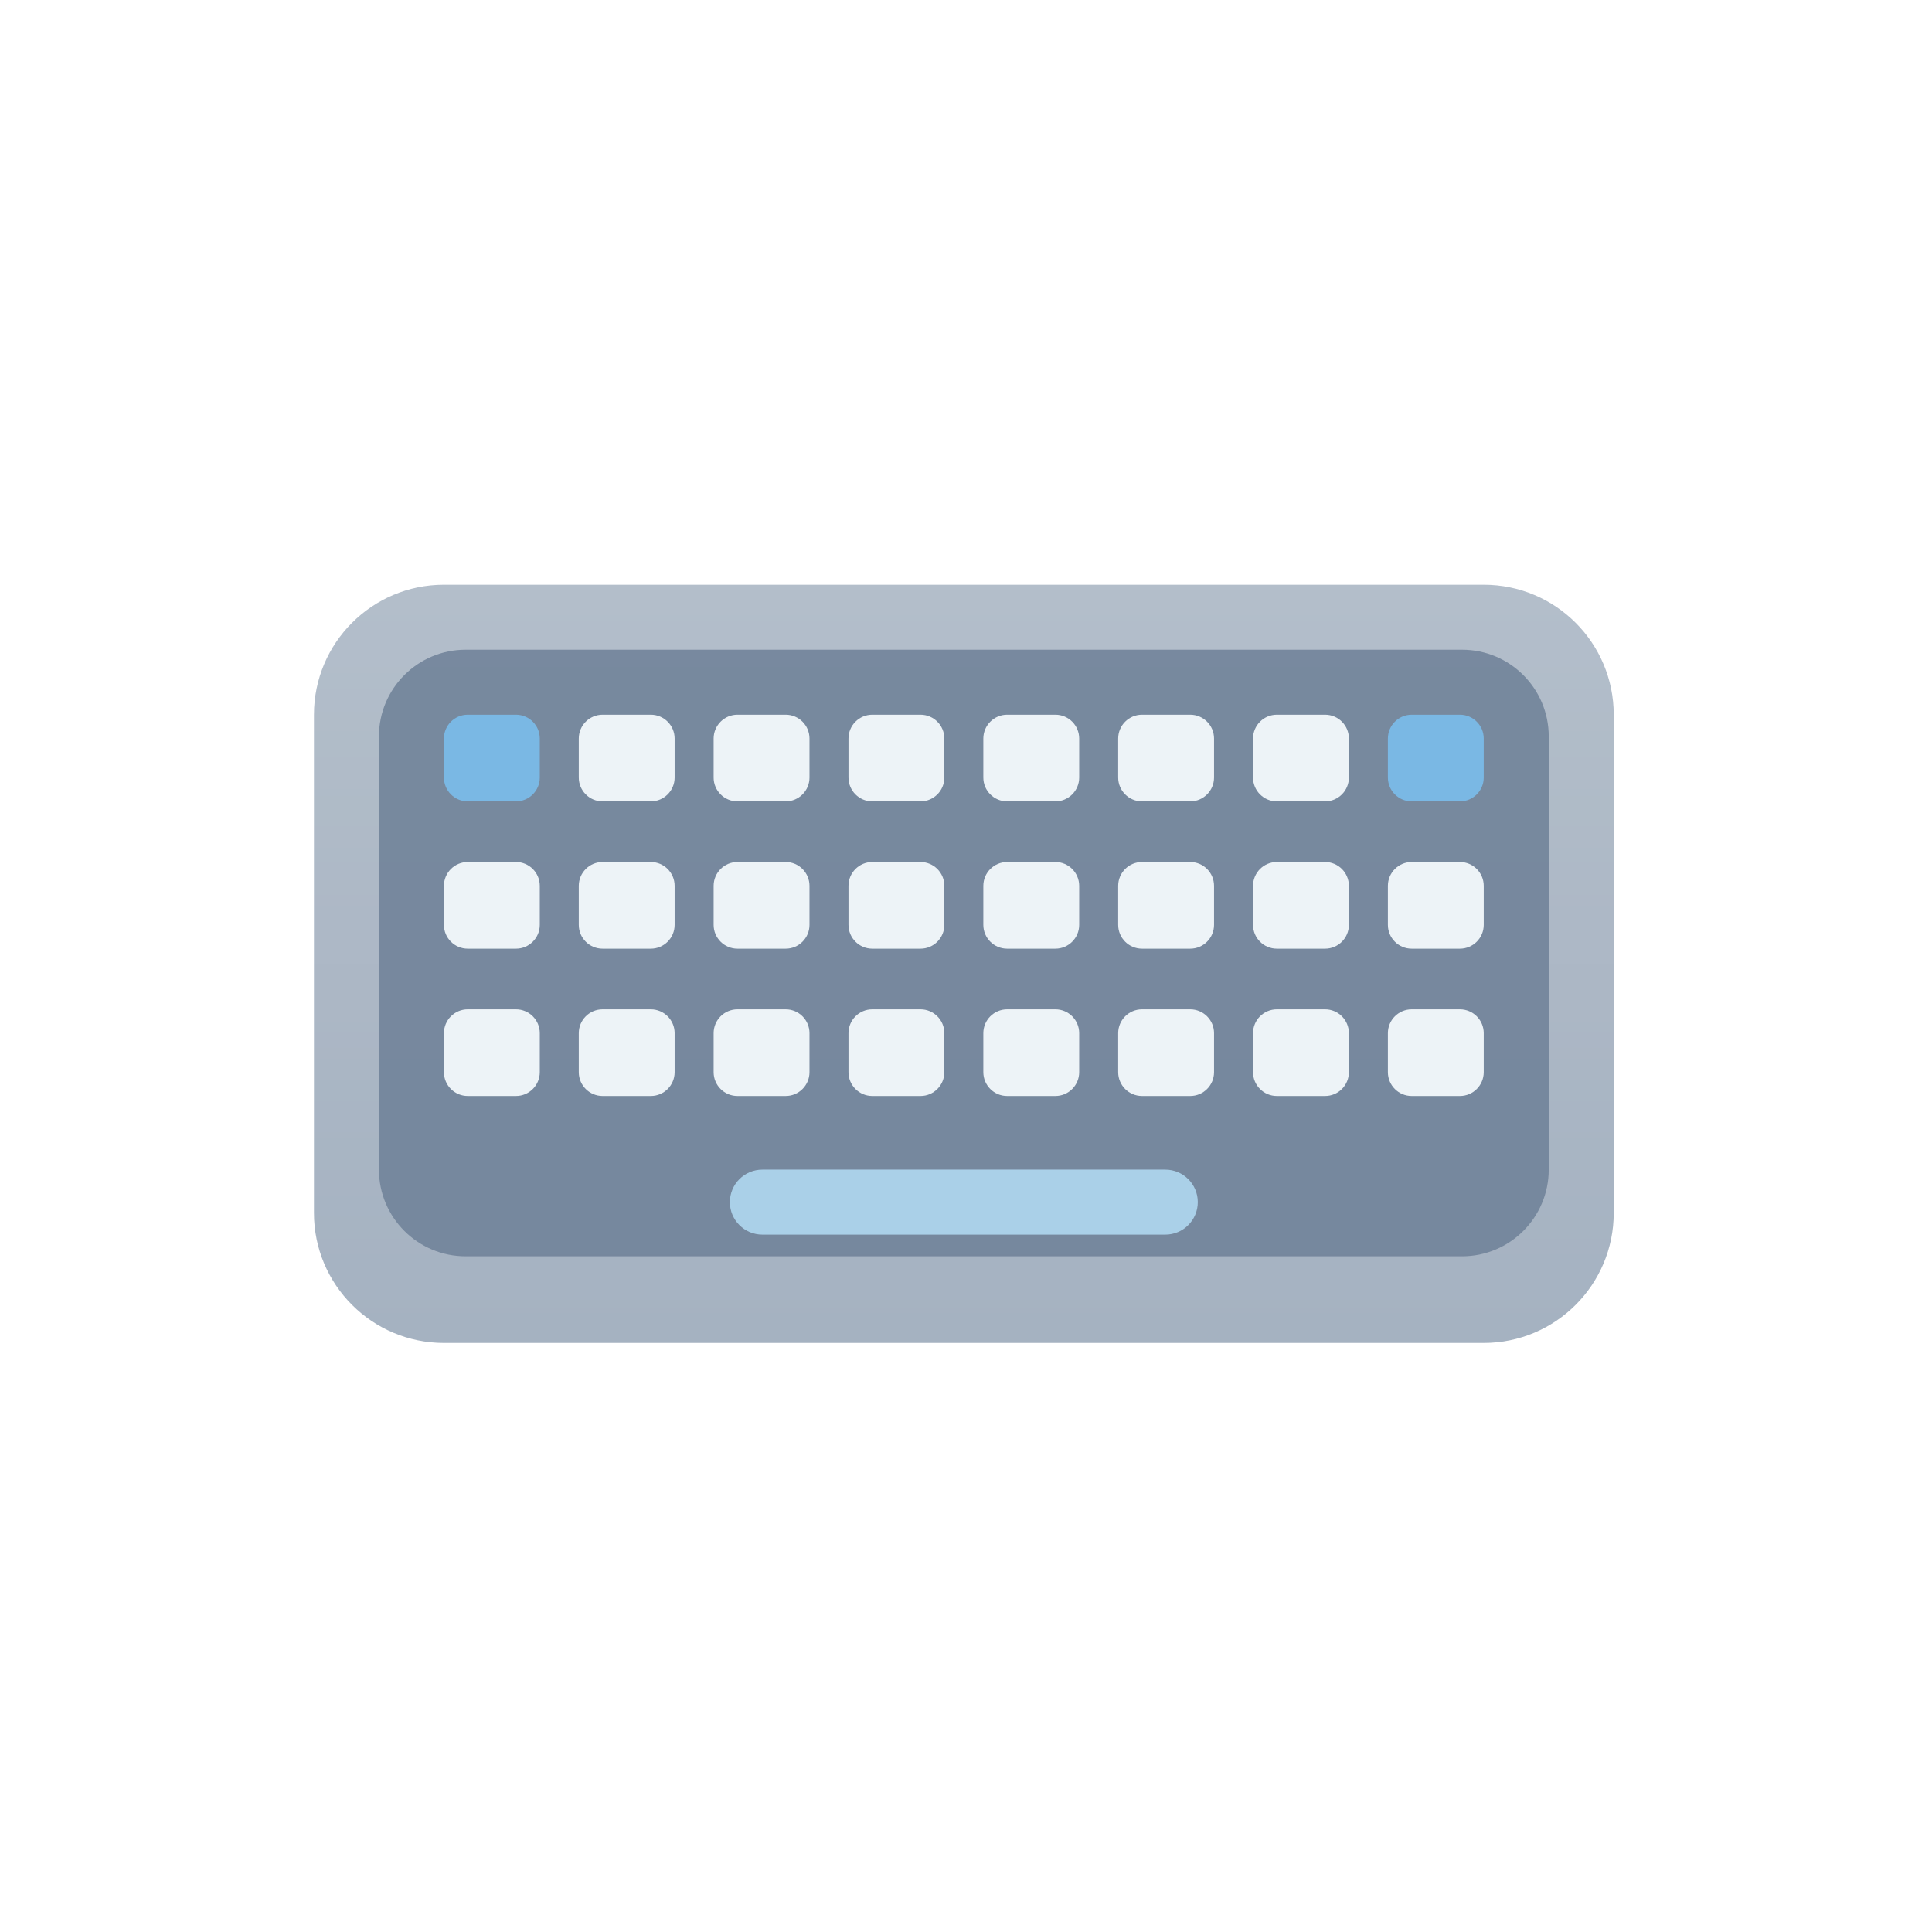
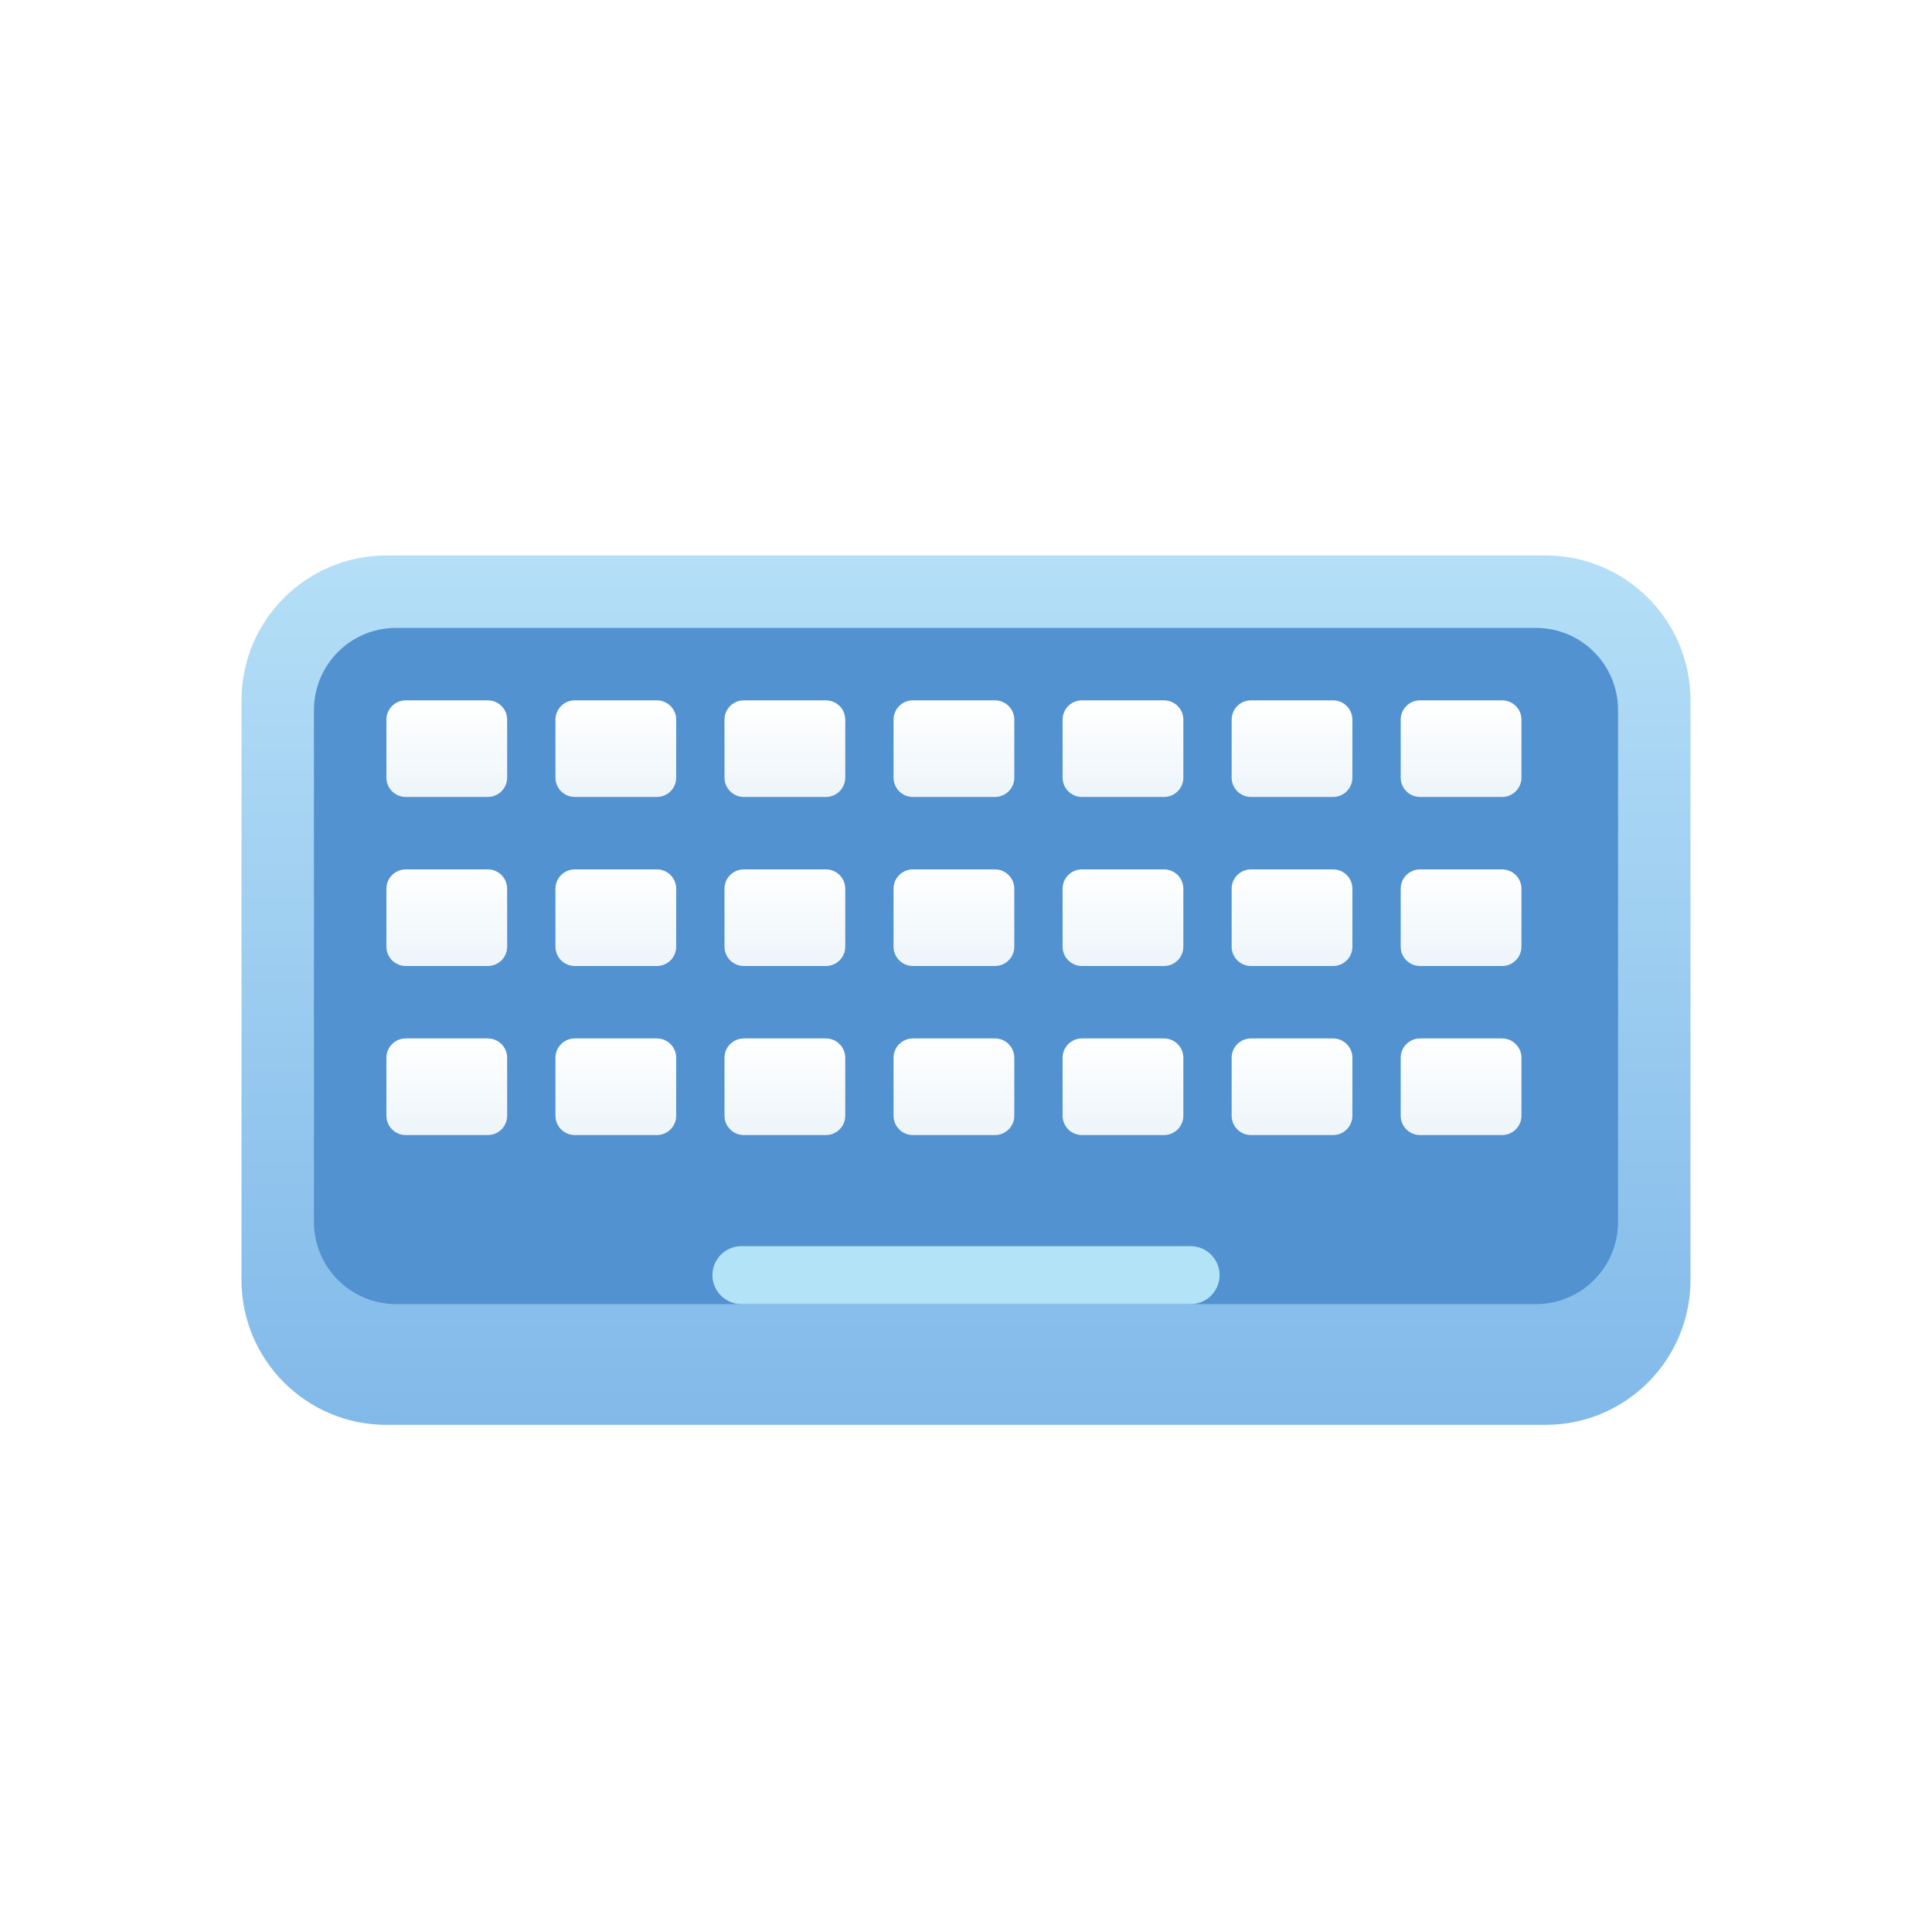
- <svg xmlns="http://www.w3.org/2000/svg" viewBox="0 0 80 80">
+ <svg xmlns="http://www.w3.org/2000/svg" width="768" height="768" viewBox="0 0 80 80">
  <defs>
-     <linearGradient id="g0" x1="0%" y1="0%" x2="0%" y2="100%">
-       <stop stop-color="#b1bcc9" />
-       <stop offset="1" stop-color="#A4B1C0" />
+     <linearGradient id="case" x2="0%" y2="100%">
+       <stop stop-color="#B5DFF7" />
+       <stop offset="1" stop-color="#81B9E9" />
    </linearGradient>
-     <linearGradient id="finishLight" x1="0%" y1="0%" x2="0%" y2="100%">
-       <stop stop-color="white" stop-opacity="0.039" />
-       <stop offset="1" stop-color="white" stop-opacity="0" />
+     <linearGradient id="keys" x2="0%" y2="100%">
+       <stop stop-color="#FFFFFF" />
+       <stop offset="1" stop-color="#EDF5FA" />
    </linearGradient>
-     <mask id="finishMask" mask-type="alpha" maskUnits="userSpaceOnUse" x="0" y="0" width="80" height="80">
-       <g transform="translate(4.0299 3.5814) scale(0.89701)">
-         <rect x="10" y="23" width="60" height="35" rx="6" fill="url(#g0)" />
-         <rect x="13" y="26" width="54" height="28" rx="4" fill="#74869C" stroke="none" stroke-width="1" />
-         <rect x="16" y="29" width="4.425" height="4" rx="1.1" fill="#77B6E3" stroke="none" stroke-width="1" />
-         <rect x="22.225" y="29" width="4.425" height="4" rx="1.1" fill="#EDF3F7" stroke="none" stroke-width="1" />
-         <rect x="28.45" y="29" width="4.425" height="4" rx="1.1" fill="#EDF3F7" stroke="none" stroke-width="1" />
-         <rect x="34.675" y="29" width="4.425" height="4" rx="1.1" fill="#EDF3F7" stroke="none" stroke-width="1" />
-         <rect x="40.9" y="29" width="4.425" height="4" rx="1.1" fill="#EDF3F7" stroke="none" stroke-width="1" />
-         <rect x="47.125" y="29" width="4.425" height="4" rx="1.1" fill="#EDF3F7" stroke="none" stroke-width="1" />
-         <rect x="53.35" y="29" width="4.425" height="4" rx="1.1" fill="#EDF3F7" stroke="none" stroke-width="1" />
-         <rect x="59.575" y="29" width="4.425" height="4" rx="1.1" fill="#77B6E3" stroke="none" stroke-width="1" />
-         <rect x="16" y="35.8" width="4.425" height="4" rx="1.1" fill="#EDF3F7" stroke="none" stroke-width="1" />
-         <rect x="22.225" y="35.8" width="4.425" height="4" rx="1.1" fill="#EDF3F7" stroke="none" stroke-width="1" />
-         <rect x="28.45" y="35.8" width="4.425" height="4" rx="1.1" fill="#EDF3F7" stroke="none" stroke-width="1" />
-         <rect x="34.675" y="35.8" width="4.425" height="4" rx="1.1" fill="#EDF3F7" stroke="none" stroke-width="1" />
-         <rect x="40.9" y="35.8" width="4.425" height="4" rx="1.1" fill="#EDF3F7" stroke="none" stroke-width="1" />
-         <rect x="47.125" y="35.8" width="4.425" height="4" rx="1.1" fill="#EDF3F7" stroke="none" stroke-width="1" />
-         <rect x="53.35" y="35.8" width="4.425" height="4" rx="1.1" fill="#EDF3F7" stroke="none" stroke-width="1" />
-         <rect x="59.575" y="35.8" width="4.425" height="4" rx="1.1" fill="#EDF3F7" stroke="none" stroke-width="1" />
-         <rect x="16" y="42.6" width="4.425" height="4" rx="1.1" fill="#EDF3F7" stroke="none" stroke-width="1" />
-         <rect x="22.225" y="42.6" width="4.425" height="4" rx="1.1" fill="#EDF3F7" stroke="none" stroke-width="1" />
-         <rect x="28.45" y="42.6" width="4.425" height="4" rx="1.1" fill="#EDF3F7" stroke="none" stroke-width="1" />
-         <rect x="34.675" y="42.6" width="4.425" height="4" rx="1.1" fill="#EDF3F7" stroke="none" stroke-width="1" />
-         <rect x="40.9" y="42.6" width="4.425" height="4" rx="1.1" fill="#EDF3F7" stroke="none" stroke-width="1" />
-         <rect x="47.125" y="42.6" width="4.425" height="4" rx="1.1" fill="#EDF3F7" stroke="none" stroke-width="1" />
-         <rect x="53.35" y="42.6" width="4.425" height="4" rx="1.1" fill="#EDF3F7" stroke="none" stroke-width="1" />
-         <rect x="59.575" y="42.6" width="4.425" height="4" rx="1.1" fill="#EDF3F7" stroke="none" stroke-width="1" />
-         <rect x="29.2" y="50" width="21.6" height="3" rx="1.5" fill="#A9CFE8" stroke="none" stroke-width="1" />
-       </g>
-     </mask>
  </defs>
-   <g>
-     <g transform="translate(4.0299 3.5814) scale(0.89701)">
-       <rect x="10" y="23" width="60" height="35" rx="6" fill="url(#g0)" />
-       <rect x="13" y="26" width="54" height="28" rx="4" fill="#74869C" stroke="none" stroke-width="1" />
-       <rect x="16" y="29" width="4.425" height="4" rx="1.1" fill="#77B6E3" stroke="none" stroke-width="1" />
-       <rect x="22.225" y="29" width="4.425" height="4" rx="1.1" fill="#EDF3F7" stroke="none" stroke-width="1" />
-       <rect x="28.45" y="29" width="4.425" height="4" rx="1.1" fill="#EDF3F7" stroke="none" stroke-width="1" />
-       <rect x="34.675" y="29" width="4.425" height="4" rx="1.1" fill="#EDF3F7" stroke="none" stroke-width="1" />
-       <rect x="40.9" y="29" width="4.425" height="4" rx="1.1" fill="#EDF3F7" stroke="none" stroke-width="1" />
-       <rect x="47.125" y="29" width="4.425" height="4" rx="1.1" fill="#EDF3F7" stroke="none" stroke-width="1" />
-       <rect x="53.35" y="29" width="4.425" height="4" rx="1.1" fill="#EDF3F7" stroke="none" stroke-width="1" />
-       <rect x="59.575" y="29" width="4.425" height="4" rx="1.1" fill="#77B6E3" stroke="none" stroke-width="1" />
-       <rect x="16" y="35.8" width="4.425" height="4" rx="1.1" fill="#EDF3F7" stroke="none" stroke-width="1" />
-       <rect x="22.225" y="35.8" width="4.425" height="4" rx="1.1" fill="#EDF3F7" stroke="none" stroke-width="1" />
-       <rect x="28.45" y="35.8" width="4.425" height="4" rx="1.1" fill="#EDF3F7" stroke="none" stroke-width="1" />
-       <rect x="34.675" y="35.8" width="4.425" height="4" rx="1.1" fill="#EDF3F7" stroke="none" stroke-width="1" />
-       <rect x="40.9" y="35.8" width="4.425" height="4" rx="1.1" fill="#EDF3F7" stroke="none" stroke-width="1" />
-       <rect x="47.125" y="35.8" width="4.425" height="4" rx="1.1" fill="#EDF3F7" stroke="none" stroke-width="1" />
-       <rect x="53.35" y="35.8" width="4.425" height="4" rx="1.1" fill="#EDF3F7" stroke="none" stroke-width="1" />
-       <rect x="59.575" y="35.8" width="4.425" height="4" rx="1.1" fill="#EDF3F7" stroke="none" stroke-width="1" />
-       <rect x="16" y="42.6" width="4.425" height="4" rx="1.1" fill="#EDF3F7" stroke="none" stroke-width="1" />
-       <rect x="22.225" y="42.6" width="4.425" height="4" rx="1.1" fill="#EDF3F7" stroke="none" stroke-width="1" />
-       <rect x="28.45" y="42.6" width="4.425" height="4" rx="1.1" fill="#EDF3F7" stroke="none" stroke-width="1" />
-       <rect x="34.675" y="42.6" width="4.425" height="4" rx="1.1" fill="#EDF3F7" stroke="none" stroke-width="1" />
-       <rect x="40.9" y="42.6" width="4.425" height="4" rx="1.1" fill="#EDF3F7" stroke="none" stroke-width="1" />
-       <rect x="47.125" y="42.6" width="4.425" height="4" rx="1.1" fill="#EDF3F7" stroke="none" stroke-width="1" />
-       <rect x="53.35" y="42.6" width="4.425" height="4" rx="1.1" fill="#EDF3F7" stroke="none" stroke-width="1" />
-       <rect x="59.575" y="42.6" width="4.425" height="4" rx="1.1" fill="#EDF3F7" stroke="none" stroke-width="1" />
-       <rect x="29.2" y="50" width="21.6" height="3" rx="1.5" fill="#A9CFE8" stroke="none" stroke-width="1" />
-     </g>
-     <rect width="80" height="80" fill="url(#finishLight)" mask="url(#finishMask)" />
+   <g transform="translate(10 23) scale(1.0)">
+     <rect width="60" height="36" rx="6" fill="url(#case)" />
+     <rect x="3" y="3" width="54" height="28" rx="3.4" fill="#5292D1" />
+     <rect x="6" y="6" width="5" height="4" rx="0.8" fill="url(#keys)" />
+     <rect x="13" y="6" width="5" height="4" rx="0.8" fill="url(#keys)" />
+     <rect x="20" y="6" width="5" height="4" rx="0.8" fill="url(#keys)" />
+     <rect x="27" y="6" width="5" height="4" rx="0.8" fill="url(#keys)" />
+     <rect x="34" y="6" width="5" height="4" rx="0.8" fill="url(#keys)" />
+     <rect x="41" y="6" width="5" height="4" rx="0.8" fill="url(#keys)" />
+     <rect x="48" y="6" width="5" height="4" rx="0.8" fill="url(#keys)" />
+     <rect x="6" y="13" width="5" height="4" rx="0.8" fill="url(#keys)" />
+     <rect x="13" y="13" width="5" height="4" rx="0.8" fill="url(#keys)" />
+     <rect x="20" y="13" width="5" height="4" rx="0.8" fill="url(#keys)" />
+     <rect x="27" y="13" width="5" height="4" rx="0.8" fill="url(#keys)" />
+     <rect x="34" y="13" width="5" height="4" rx="0.8" fill="url(#keys)" />
+     <rect x="41" y="13" width="5" height="4" rx="0.8" fill="url(#keys)" />
+     <rect x="48" y="13" width="5" height="4" rx="0.8" fill="url(#keys)" />
+     <rect x="6" y="20" width="5" height="4" rx="0.8" fill="url(#keys)" />
+     <rect x="13" y="20" width="5" height="4" rx="0.8" fill="url(#keys)" />
+     <rect x="20" y="20" width="5" height="4" rx="0.8" fill="url(#keys)" />
+     <rect x="27" y="20" width="5" height="4" rx="0.8" fill="url(#keys)" />
+     <rect x="34" y="20" width="5" height="4" rx="0.8" fill="url(#keys)" />
+     <rect x="41" y="20" width="5" height="4" rx="0.8" fill="url(#keys)" />
+     <rect x="48" y="20" width="5" height="4" rx="0.8" fill="url(#keys)" />
+     <rect x="19.5" y="28.6" width="21" height="2.4" rx="1.2" fill="#B2E3F7" />
  </g>
</svg>
